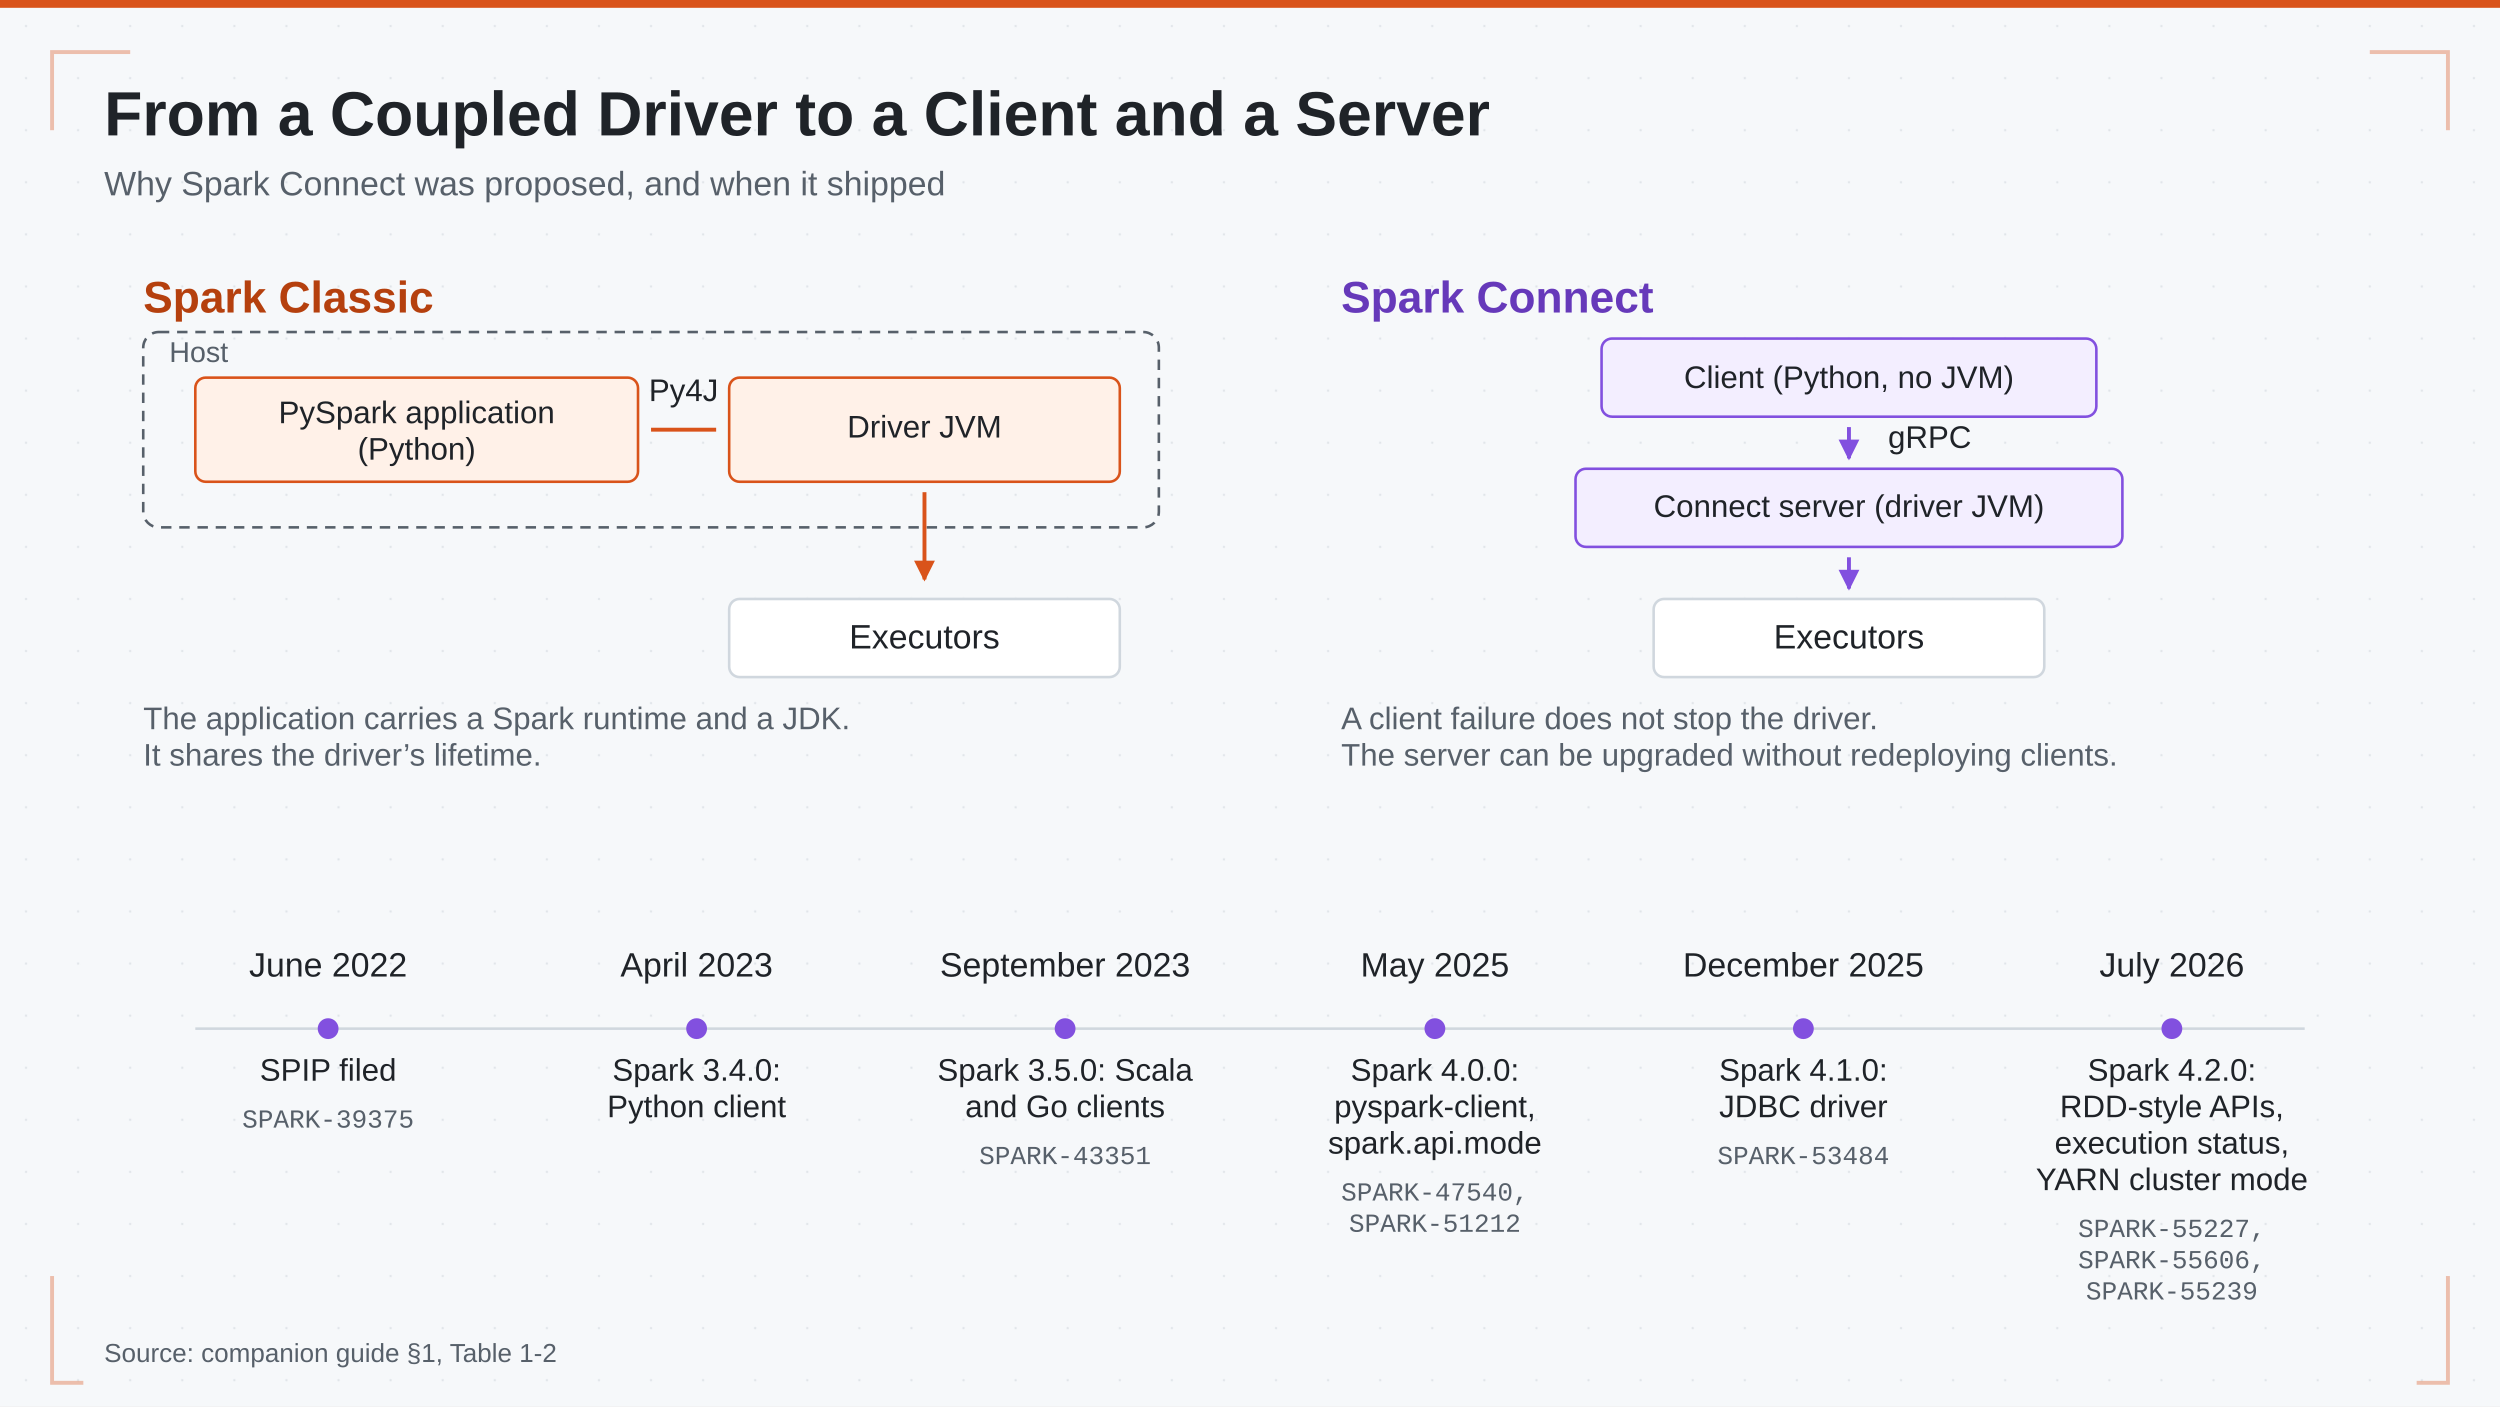
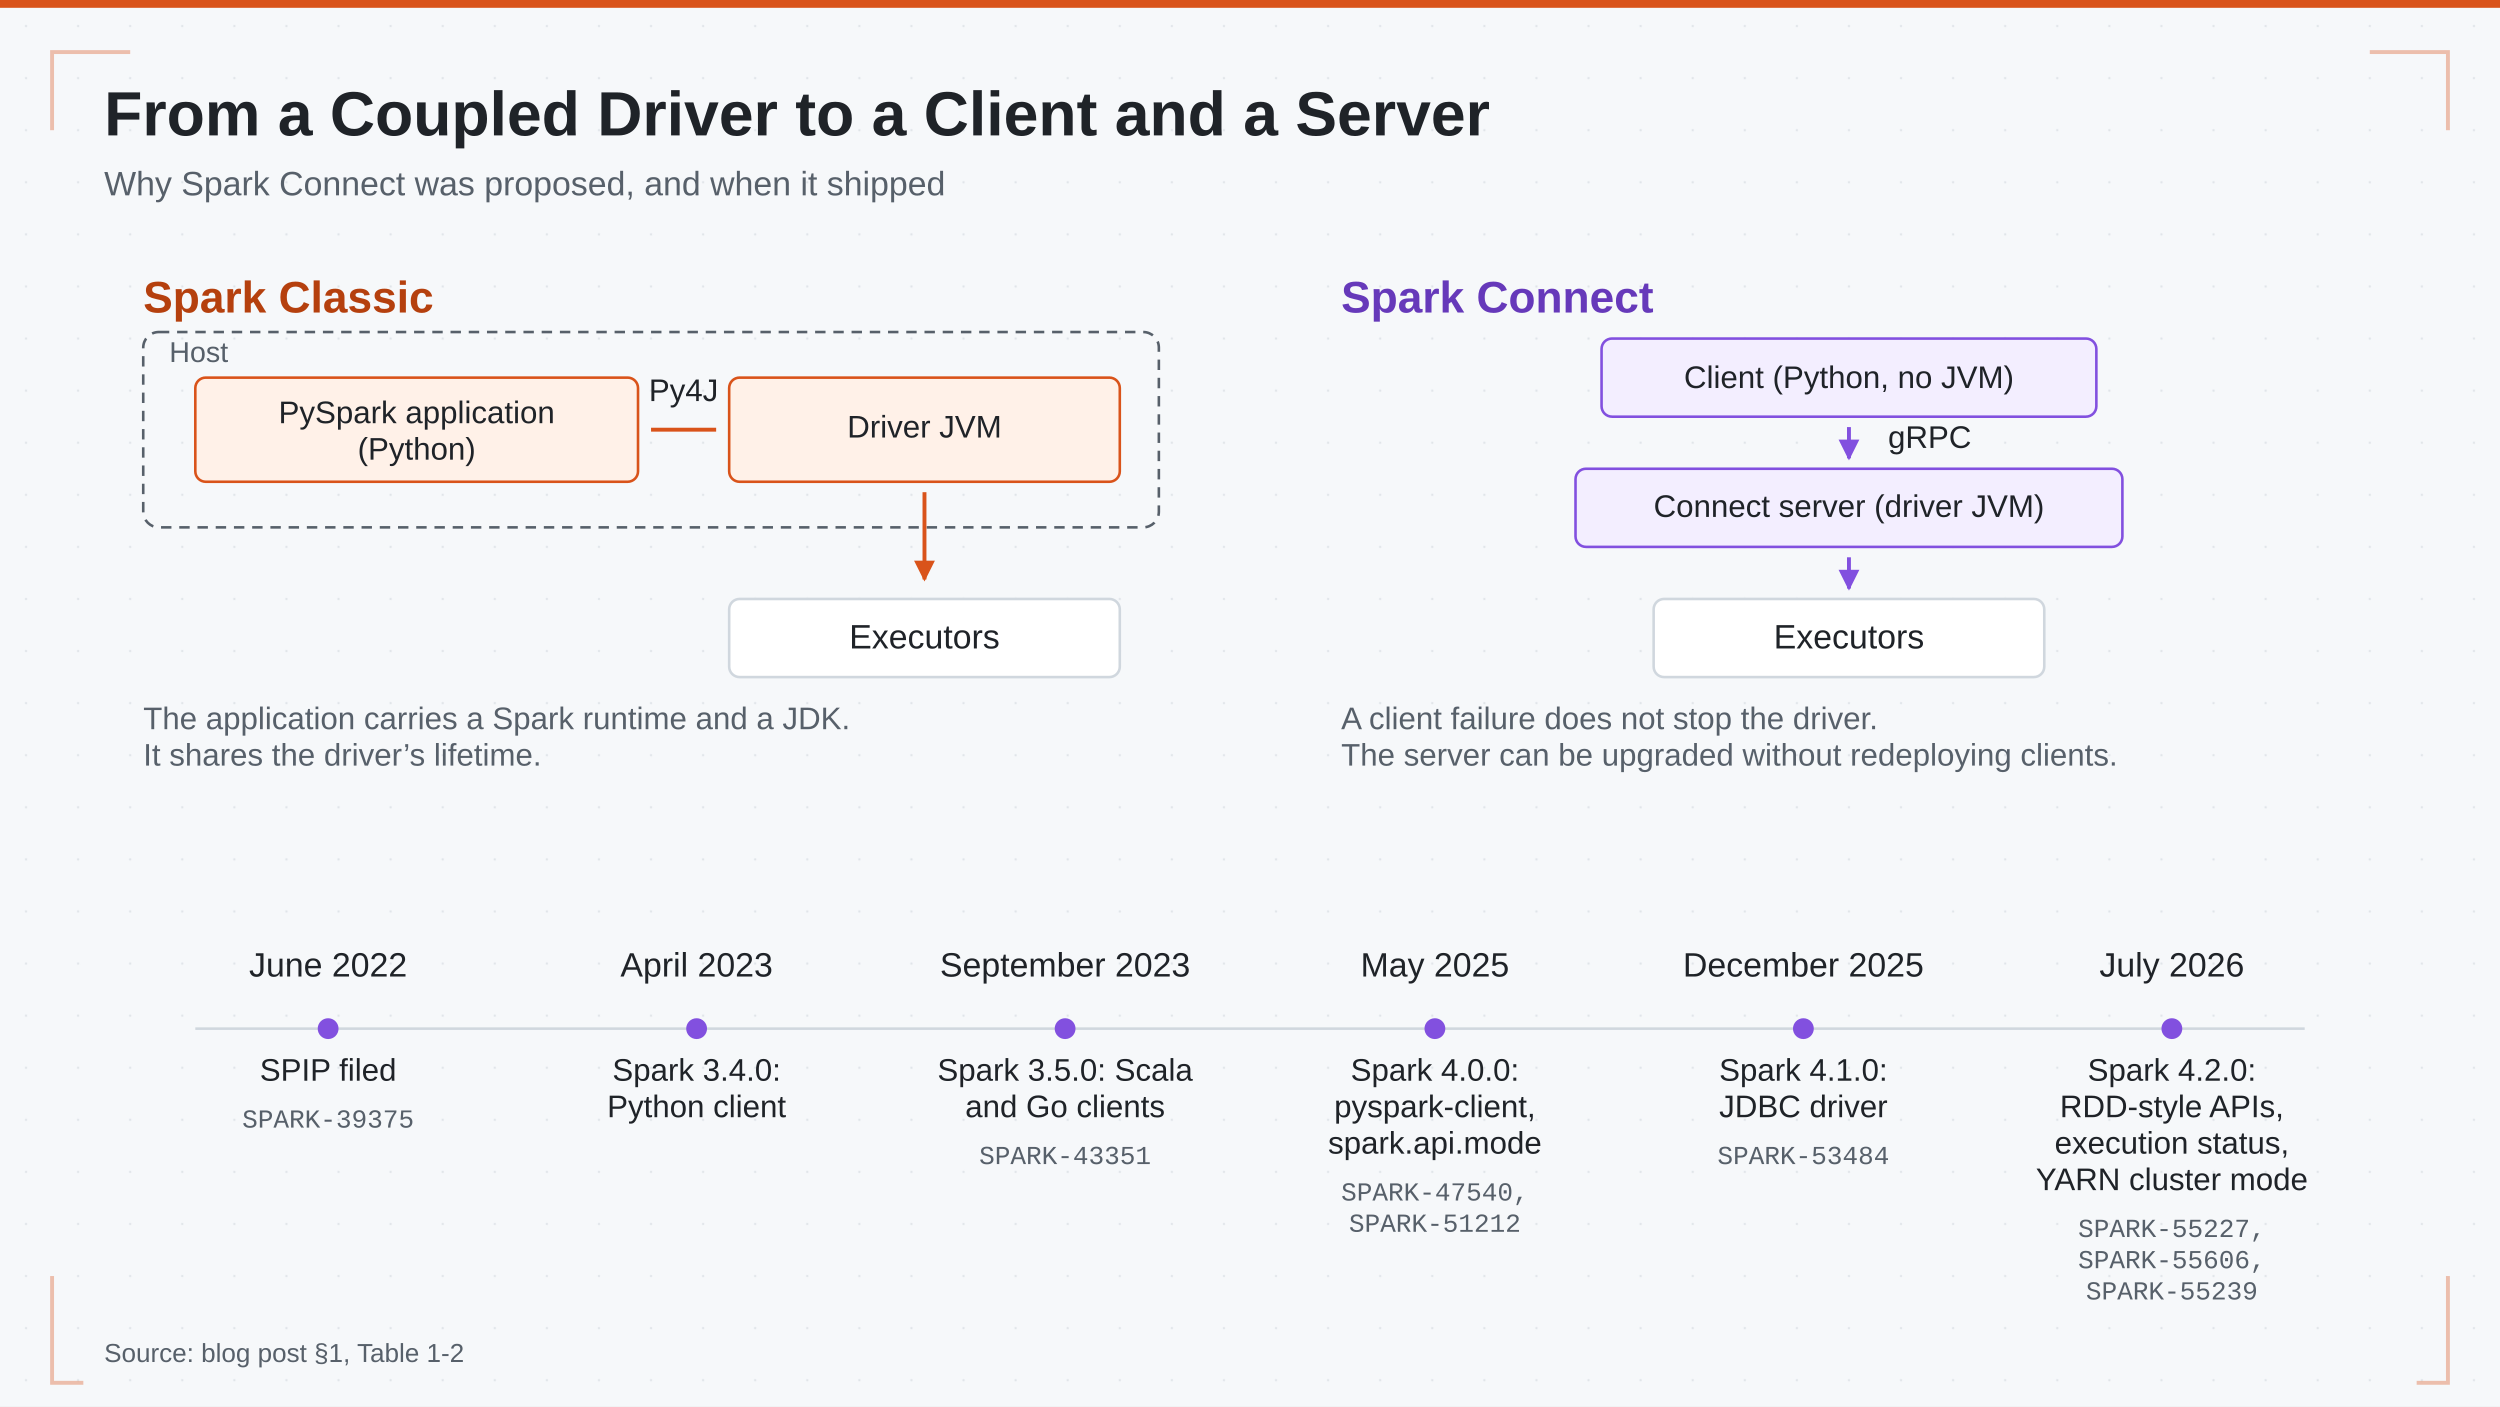
<svg xmlns="http://www.w3.org/2000/svg" width="1920" height="1080" viewBox="0 0 1920 1080" font-family="'Segoe UI', Arial, Helvetica, sans-serif">
  <defs>
    <pattern id="dots" width="40" height="40" patternUnits="userSpaceOnUse">
      <circle cx="20" cy="20" r="1" fill="#d8dee4" opacity="0.6" />
    </pattern>
    <marker id="arrowOrange" markerUnits="userSpaceOnUse" markerWidth="16" markerHeight="16" viewBox="0 0 10 10" refX="9" refY="5" orient="auto">
      <polygon points="0,0 10,5 0,10" fill="#d9531a" />
    </marker>
    <marker id="arrowPurple" markerUnits="userSpaceOnUse" markerWidth="16" markerHeight="16" viewBox="0 0 10 10" refX="9" refY="5" orient="auto">
      <polygon points="0,0 10,5 0,10" fill="#8250df" />
    </marker>
  </defs>
  <rect x="0" y="0" width="1920" height="1080" fill="#f6f8fa" />
  <rect x="0" y="0" width="1920" height="1080" fill="url(#dots)" />
  <rect x="0" y="0" width="1920" height="6" fill="#d9531a" />
  <g stroke="#d9531a" stroke-width="3" fill="none" opacity="0.35">
    <path d="M 40 100 L 40 40 L 100 40" />
    <path d="M 1820 40 L 1880 40 L 1880 100" />
    <path d="M 40 980 L 40 1062 L 64 1062" />
    <path d="M 1880 980 L 1880 1062 L 1856 1062" />
  </g>
  <text x="80" y="104" font-size="48" font-weight="700" fill="#1f2328">From a Coupled Driver to a Client and a Server</text>
  <text x="80" y="150" font-size="26" fill="#57606a">Why Spark Connect was proposed, and when it shipped</text>
  <text x="110" y="240" font-size="34" font-weight="700" fill="#b5400e">Spark Classic</text>
  <rect x="110" y="255" width="780" height="150" rx="12" fill="none" stroke="#57606a" stroke-width="2" stroke-dasharray="8,6" />
  <text x="130" y="278" font-size="22" fill="#57606a">Host</text>
  <rect x="150" y="290" width="340" height="80" rx="8" fill="#fff1e8" stroke="#d9531a" stroke-width="2" />
  <text x="320" y="325" font-size="24" fill="#1f2328" text-anchor="middle">PySpark application</text>
  <text x="320" y="353" font-size="24" fill="#1f2328" text-anchor="middle">(Python)</text>
  <text x="525" y="308" font-size="24" fill="#1f2328" text-anchor="middle">Py4J</text>
  <line x1="500" y1="330" x2="550" y2="330" stroke="#d9531a" stroke-width="3" />
  <rect x="560" y="290" width="300" height="80" rx="8" fill="#fff1e8" stroke="#d9531a" stroke-width="2" />
  <text x="710" y="336" font-size="24" fill="#1f2328" text-anchor="middle">Driver JVM</text>
  <line x1="710" y1="378" x2="710" y2="445" stroke="#d9531a" stroke-width="3" marker-end="url(#arrowOrange)" />
  <rect x="560" y="460" width="300" height="60" rx="8" fill="#ffffff" stroke="#d0d7de" stroke-width="2" />
  <text x="710" y="498" font-size="26" fill="#1f2328" text-anchor="middle">Executors</text>
  <text x="110" y="560" font-size="24" fill="#57606a">The application carries a Spark runtime and a JDK.</text>
  <text x="110" y="588" font-size="24" fill="#57606a">It shares the driver’s lifetime.</text>
  <text x="1030" y="240" font-size="34" font-weight="700" fill="#6639ba">Spark Connect</text>
  <rect x="1230" y="260" width="380" height="60" rx="8" fill="#f3eeff" stroke="#8250df" stroke-width="2" />
  <text x="1420" y="298" font-size="24" fill="#1f2328" text-anchor="middle">Client (Python, no JVM)</text>
  <line x1="1420" y1="328" x2="1420" y2="352" stroke="#8250df" stroke-width="3" marker-end="url(#arrowPurple)" />
  <text x="1450" y="344" font-size="24" fill="#1f2328">gRPC</text>
  <rect x="1210" y="360" width="420" height="60" rx="8" fill="#f3eeff" stroke="#8250df" stroke-width="2" />
  <text x="1420" y="397" font-size="24" fill="#1f2328" text-anchor="middle">Connect server (driver JVM)</text>
  <line x1="1420" y1="428" x2="1420" y2="452" stroke="#8250df" stroke-width="3" marker-end="url(#arrowPurple)" />
  <rect x="1270" y="460" width="300" height="60" rx="8" fill="#ffffff" stroke="#d0d7de" stroke-width="2" />
  <text x="1420" y="498" font-size="26" fill="#1f2328" text-anchor="middle">Executors</text>
  <text x="1030" y="560" font-size="24" fill="#57606a">A client failure does not stop the driver.</text>
  <text x="1030" y="588" font-size="24" fill="#57606a">The server can be upgraded without redeploying clients.</text>
  <line x1="150" y1="790" x2="1770" y2="790" stroke="#d0d7de" stroke-width="2" />
  <circle cx="252" cy="790" r="8" fill="#8250df" />
  <text x="252" y="750" font-size="26" fill="#1f2328" text-anchor="middle">June 2022</text>
  <text x="252" y="830" font-size="24" fill="#1f2328" text-anchor="middle">SPIP filed</text>
  <text x="252" y="866" font-size="20" font-family="Consolas, 'Courier New', monospace" fill="#57606a" text-anchor="middle">SPARK-39375</text>
  <circle cx="535" cy="790" r="8" fill="#8250df" />
  <text x="535" y="750" font-size="26" fill="#1f2328" text-anchor="middle">April 2023</text>
  <text x="535" y="830" font-size="24" fill="#1f2328" text-anchor="middle">Spark 3.4.0:</text>
  <text x="535" y="858" font-size="24" fill="#1f2328" text-anchor="middle">Python client</text>
  <circle cx="818" cy="790" r="8" fill="#8250df" />
  <text x="818" y="750" font-size="26" fill="#1f2328" text-anchor="middle">September 2023</text>
  <text x="818" y="830" font-size="24" fill="#1f2328" text-anchor="middle">Spark 3.5.0: Scala</text>
  <text x="818" y="858" font-size="24" fill="#1f2328" text-anchor="middle">and Go clients</text>
  <text x="818" y="894" font-size="20" font-family="Consolas, 'Courier New', monospace" fill="#57606a" text-anchor="middle">SPARK-43351</text>
  <circle cx="1102" cy="790" r="8" fill="#8250df" />
  <text x="1102" y="750" font-size="26" fill="#1f2328" text-anchor="middle">May 2025</text>
  <text x="1102" y="830" font-size="24" fill="#1f2328" text-anchor="middle">Spark 4.0.0:</text>
  <text x="1102" y="858" font-size="24" fill="#1f2328" text-anchor="middle">pyspark-client,</text>
  <text x="1102" y="886" font-size="24" fill="#1f2328" text-anchor="middle">spark.api.mode</text>
  <text x="1102" y="922" font-size="20" font-family="Consolas, 'Courier New', monospace" fill="#57606a" text-anchor="middle">SPARK-47540,</text>
  <text x="1102" y="946" font-size="20" font-family="Consolas, 'Courier New', monospace" fill="#57606a" text-anchor="middle">SPARK-51212</text>
  <circle cx="1385" cy="790" r="8" fill="#8250df" />
  <text x="1385" y="750" font-size="26" fill="#1f2328" text-anchor="middle">December 2025</text>
  <text x="1385" y="830" font-size="24" fill="#1f2328" text-anchor="middle">Spark 4.1.0:</text>
  <text x="1385" y="858" font-size="24" fill="#1f2328" text-anchor="middle">JDBC driver</text>
  <text x="1385" y="894" font-size="20" font-family="Consolas, 'Courier New', monospace" fill="#57606a" text-anchor="middle">SPARK-53484</text>
  <circle cx="1668" cy="790" r="8" fill="#8250df" />
  <text x="1668" y="750" font-size="26" fill="#1f2328" text-anchor="middle">July 2026</text>
  <text x="1668" y="830" font-size="24" fill="#1f2328" text-anchor="middle">Spark 4.2.0:</text>
  <text x="1668" y="858" font-size="24" fill="#1f2328" text-anchor="middle">RDD-style APIs,</text>
  <text x="1668" y="886" font-size="24" fill="#1f2328" text-anchor="middle">execution status,</text>
  <text x="1668" y="914" font-size="24" fill="#1f2328" text-anchor="middle">YARN cluster mode</text>
  <text x="1668" y="950" font-size="20" font-family="Consolas, 'Courier New', monospace" fill="#57606a" text-anchor="middle">SPARK-55227,</text>
  <text x="1668" y="974" font-size="20" font-family="Consolas, 'Courier New', monospace" fill="#57606a" text-anchor="middle">SPARK-55606,</text>
  <text x="1668" y="998" font-size="20" font-family="Consolas, 'Courier New', monospace" fill="#57606a" text-anchor="middle">SPARK-55239</text>
-   <text x="80" y="1046" font-size="20" fill="#57606a">Source: companion guide §1, Table 1-2</text>
+   <text x="80" y="1046" font-size="20" fill="#57606a">Source: blog post §1, Table 1-2</text>
</svg>
